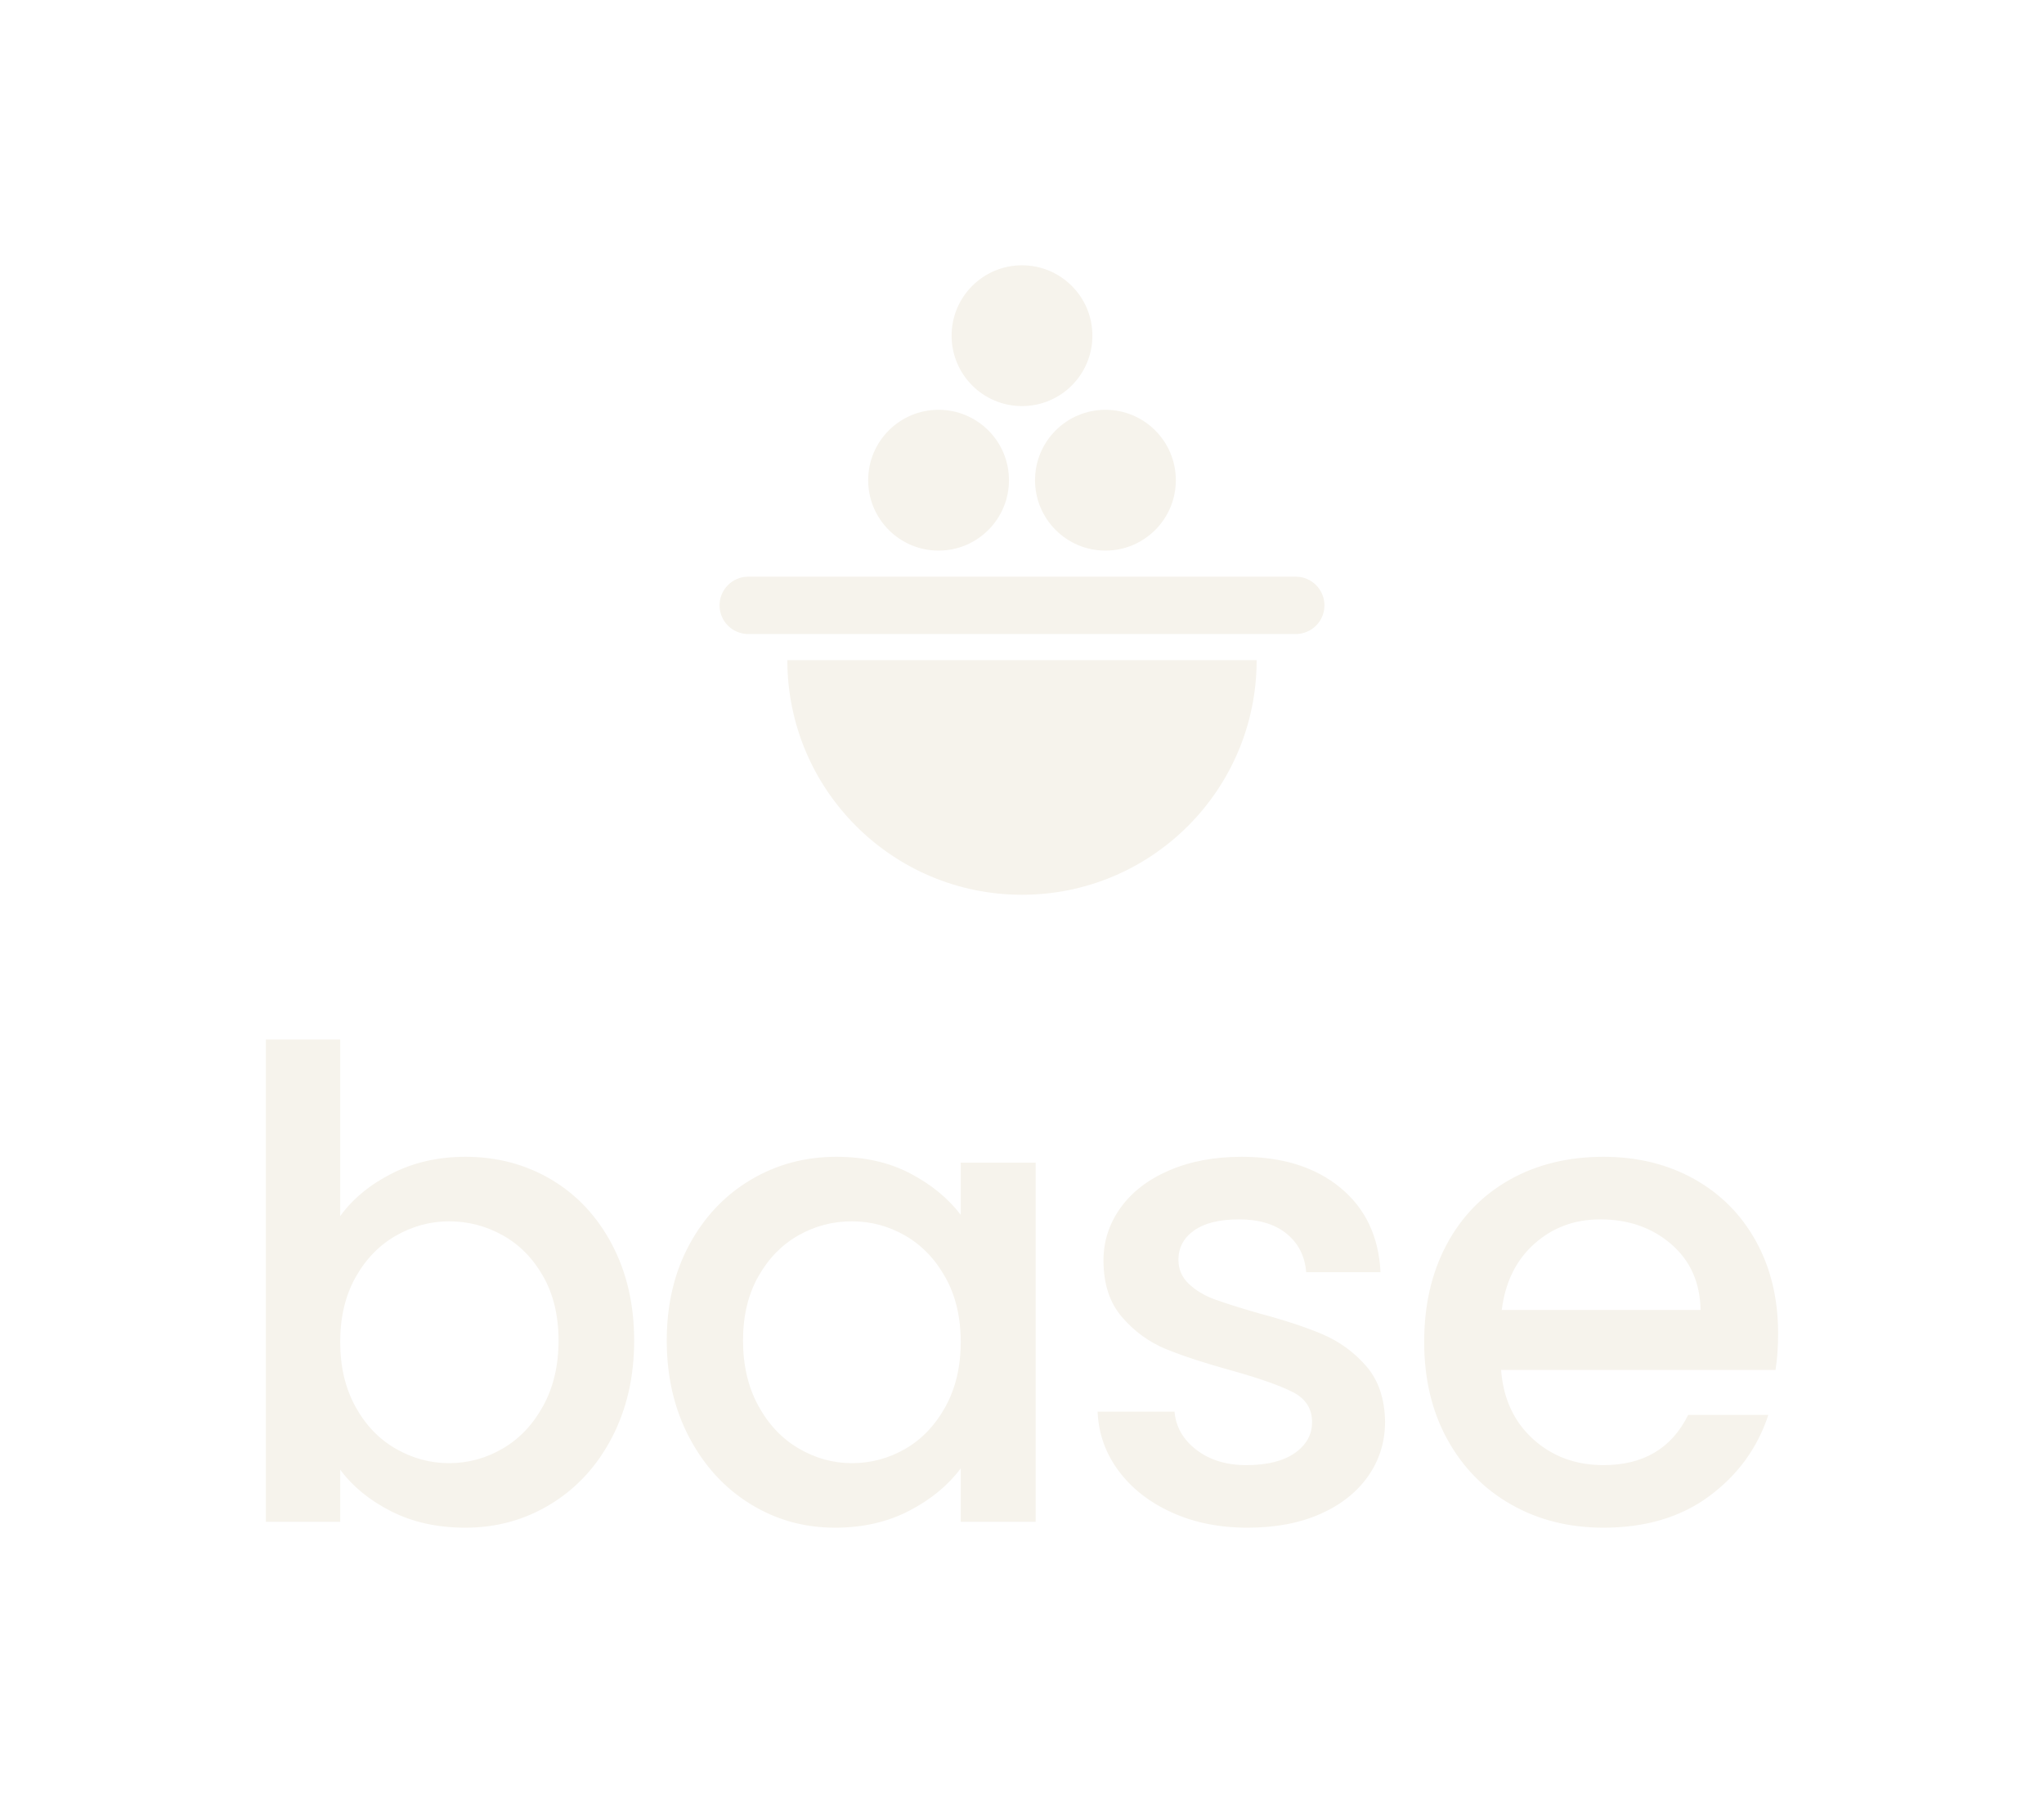
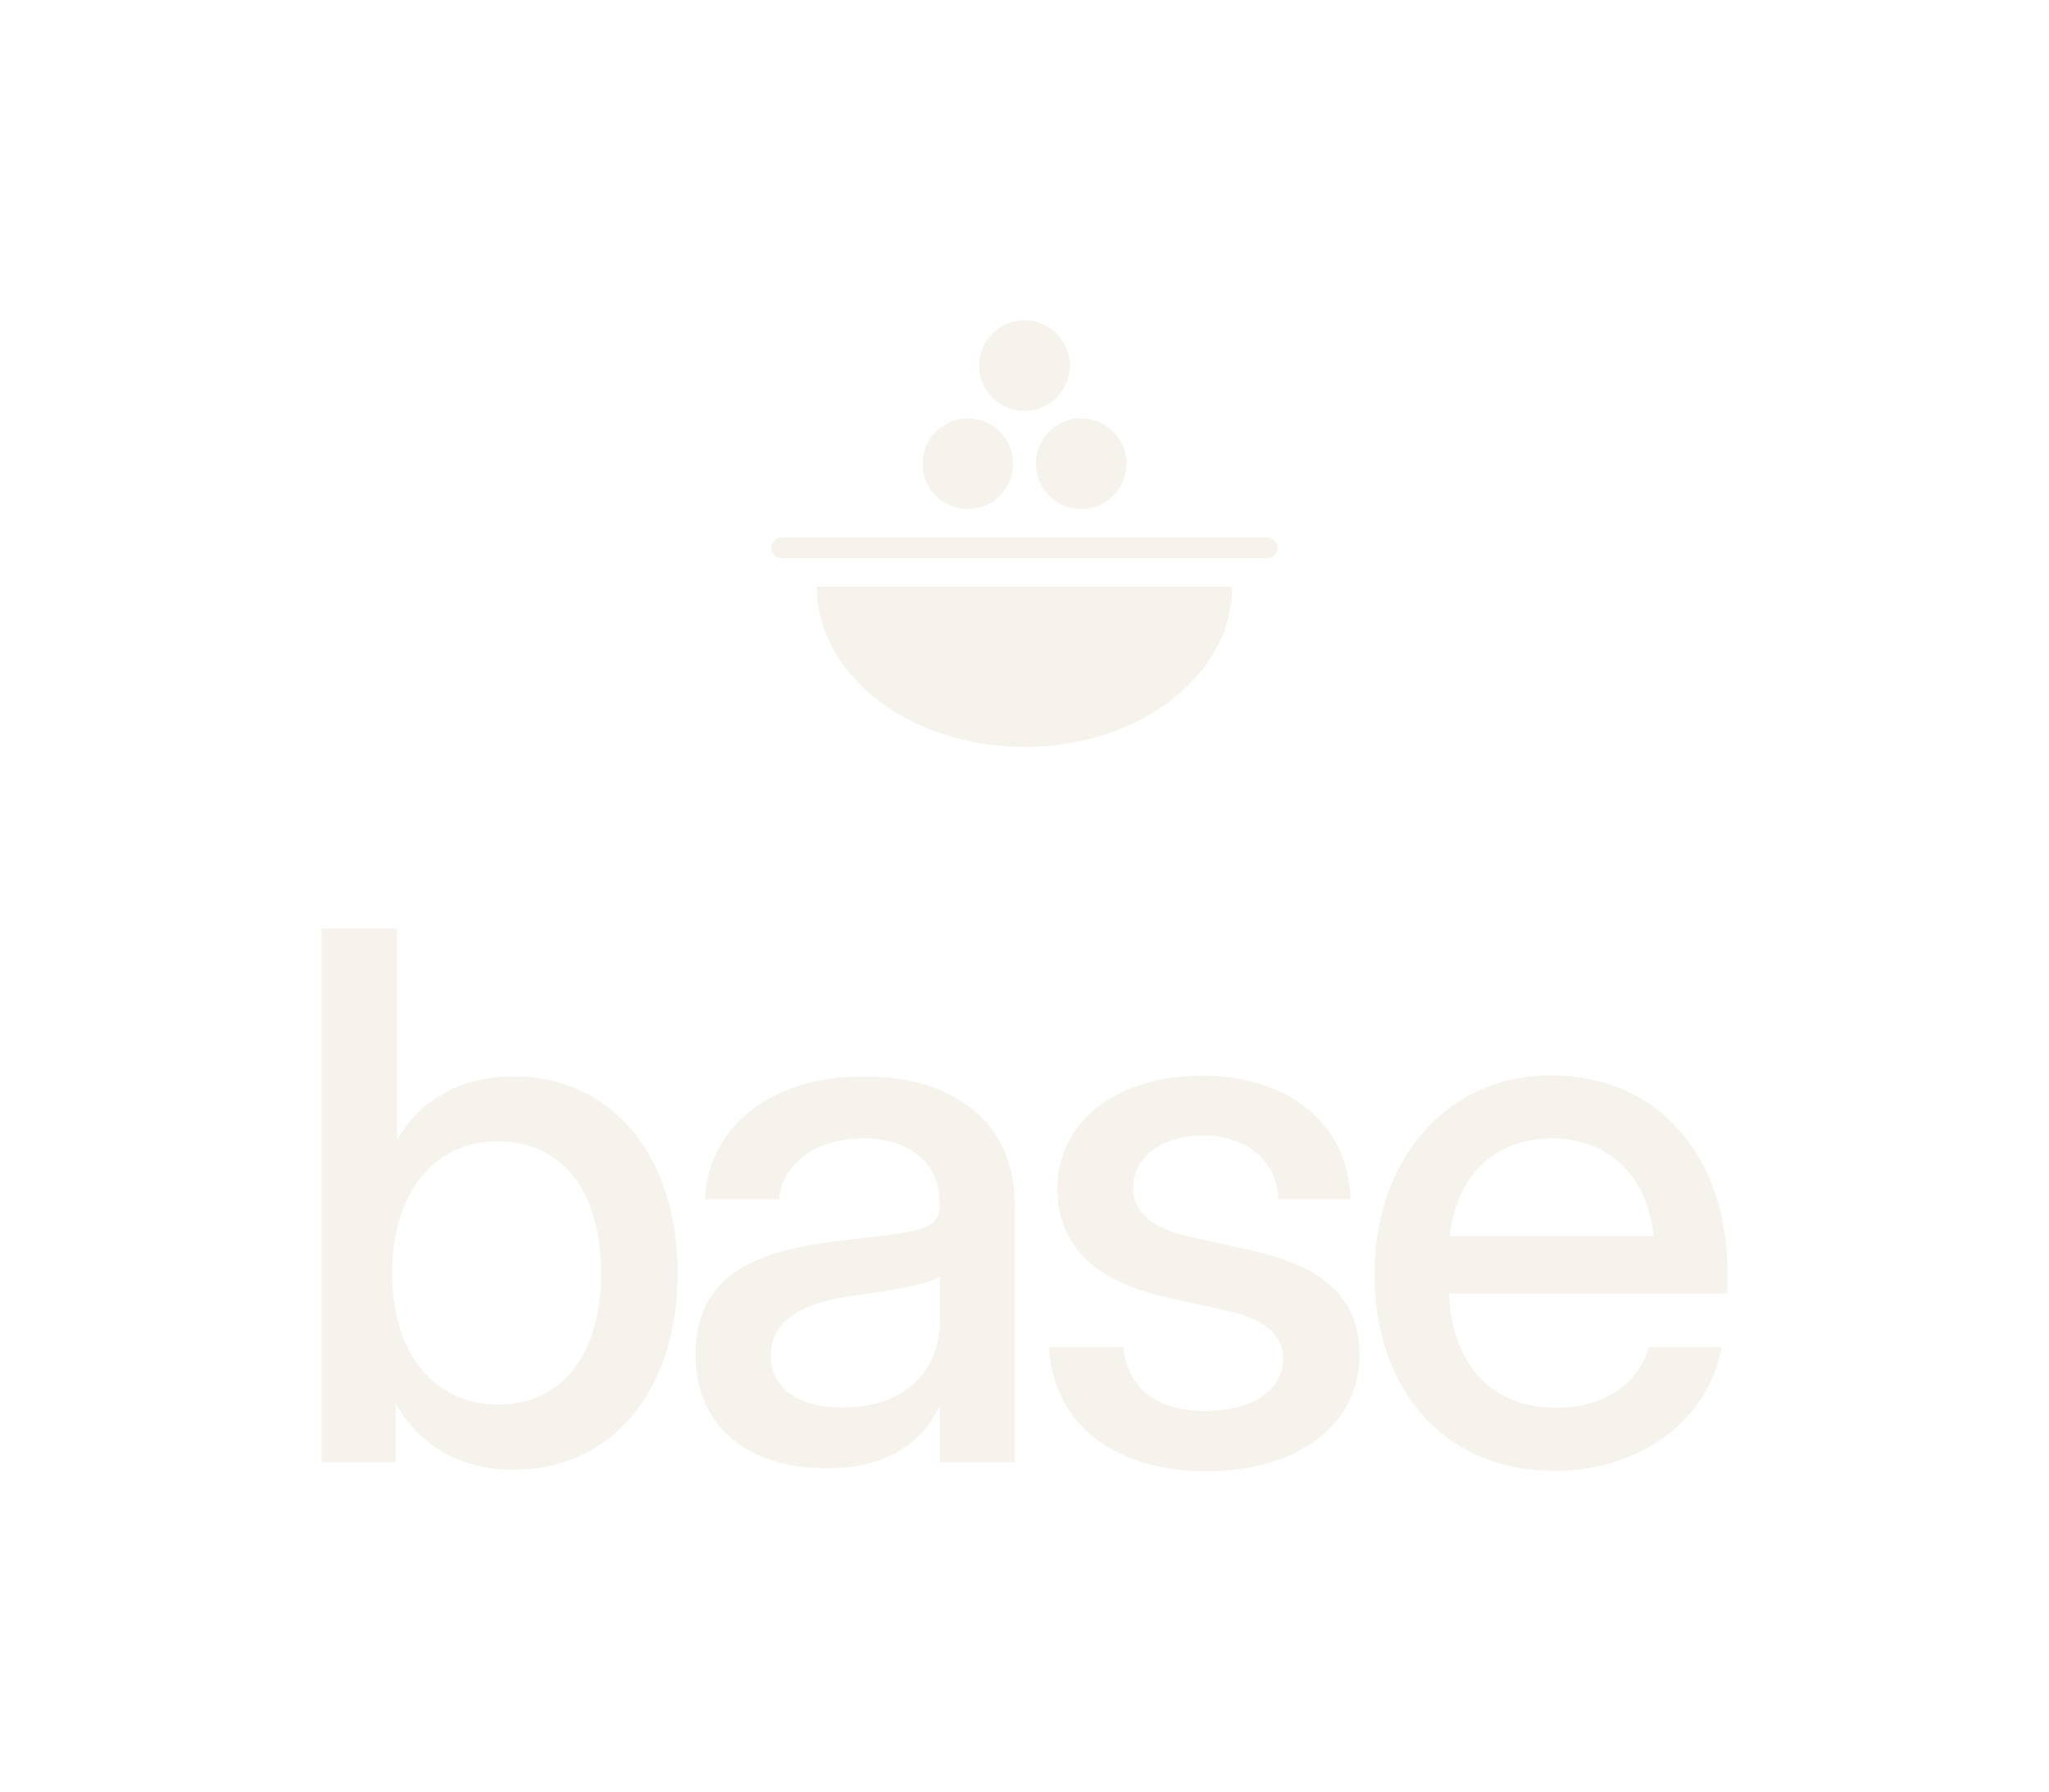
- <svg xmlns="http://www.w3.org/2000/svg" viewBox="0 0 626.80 550.14" width="627" height="550" role="img" aria-label="Base">
-   <path fill="#F6F3EC" d="M229.4 176.94L397.4 176.94C402.26 176.94 406.2 180.88 406.2 185.74L406.2 185.74C406.2 190.6 402.26 194.54 397.4 194.54L229.4 194.54C224.54 194.54 220.6 190.6 220.6 185.74L220.6 185.74C220.6 180.88 224.54 176.94 229.4 176.94ZM241.4 202.54L385.4 202.54C385.4 242.31 353.16 274.54 313.4 274.54C273.64 274.54 241.4 242.31 241.4 202.54ZM309.4 147.34C309.4 159.27 299.73 168.94 287.8 168.94C275.87 168.94 266.2 159.27 266.2 147.34C266.2 135.41 275.87 125.74 287.8 125.74C299.73 125.74 309.4 135.41 309.4 147.34ZM360.6 147.34C360.6 159.27 350.93 168.94 339 168.94C327.07 168.94 317.4 159.27 317.4 147.34C317.4 135.41 327.07 125.74 339 125.74C350.93 125.74 360.6 135.41 360.6 147.34ZM335 103C335 114.93 325.33 124.6 313.4 124.6C301.47 124.6 291.8 114.93 291.8 103C291.8 91.07 301.47 81.4 313.4 81.4C325.33 81.4 335 91.07 335 103Z" />
-   <path fill="#F6F3EC" d="M142.6 354.94C152.33 354.94 161.13 357.27 169 361.94C176.87 366.61 183.07 373.24 187.6 381.84C192.13 390.44 194.4 400.27 194.4 411.34C194.4 422.41 192.13 432.31 187.6 441.04C183.07 449.77 176.83 456.57 168.9 461.44C160.97 466.31 152.2 468.74 142.6 468.74C134.07 468.74 126.5 467.07 119.9 463.74C113.3 460.41 108.07 456.14 104.2 450.94L104.2 466.94L81.4 466.94L81.4 318.94L104.2 318.94L104.2 373.14C108.07 367.81 113.37 363.44 120.1 360.04C126.83 356.64 134.33 354.94 142.6 354.94ZM137.6 374.74C131.87 374.74 126.43 376.21 121.3 379.14C116.17 382.07 112.03 386.34 108.9 391.94C105.77 397.54 104.2 404.14 104.2 411.74C104.2 419.34 105.77 425.97 108.9 431.64C112.03 437.31 116.17 441.61 121.3 444.54C126.43 447.47 131.87 448.94 137.6 448.94C143.47 448.94 148.97 447.44 154.1 444.44C159.23 441.44 163.37 437.07 166.5 431.34C169.63 425.61 171.2 418.94 171.2 411.34C171.2 403.74 169.63 397.17 166.5 391.64C163.37 386.11 159.23 381.91 154.1 379.04C148.97 376.17 143.47 374.74 137.6 374.74ZM256.4 354.94C265.07 354.94 272.63 356.64 279.1 360.04C285.57 363.44 290.73 367.67 294.6 372.74L294.6 356.74L317.6 356.74L317.6 466.94L294.6 466.94L294.6 450.54C290.73 455.74 285.47 460.07 278.8 463.54C272.13 467.01 264.53 468.74 256 468.74C246.53 468.74 237.87 466.31 230 461.44C222.13 456.57 215.9 449.77 211.3 441.04C206.7 432.31 204.4 422.41 204.4 411.34C204.4 400.27 206.7 390.47 211.3 381.94C215.9 373.41 222.17 366.77 230.1 362.04C238.03 357.31 246.8 354.94 256.4 354.94ZM261.2 374.74C255.33 374.74 249.87 376.17 244.8 379.04C239.73 381.91 235.63 386.11 232.5 391.64C229.37 397.17 227.8 403.74 227.8 411.34C227.8 418.94 229.37 425.61 232.5 431.34C235.63 437.07 239.77 441.44 244.9 444.44C250.03 447.44 255.47 448.94 261.2 448.94C267.07 448.94 272.53 447.47 277.6 444.54C282.67 441.61 286.77 437.31 289.9 431.64C293.03 425.97 294.6 419.34 294.6 411.74C294.6 404.14 293.03 397.54 289.9 391.94C286.77 386.34 282.67 382.07 277.6 379.14C272.53 376.21 267.07 374.74 261.2 374.74ZM336.6 433.14L360.2 433.14C360.6 437.81 362.83 441.71 366.9 444.84C370.97 447.97 376.07 449.54 382.2 449.54C388.6 449.54 393.57 448.31 397.1 445.84C400.63 443.37 402.4 440.21 402.4 436.34C402.4 432.21 400.43 429.14 396.5 427.14C392.57 425.14 386.33 422.94 377.8 420.54C369.53 418.27 362.8 416.07 357.6 413.94C352.4 411.81 347.9 408.54 344.1 404.14C340.3 399.74 338.4 393.94 338.4 386.74C338.4 380.87 340.13 375.51 343.6 370.64C347.07 365.77 352.03 361.94 358.5 359.14C364.97 356.34 372.4 354.94 380.8 354.94C393.33 354.94 403.43 358.11 411.1 364.44C418.77 370.77 422.87 379.41 423.4 390.34L400.6 390.34C400.2 385.41 398.2 381.47 394.6 378.54C391 375.61 386.13 374.14 380 374.14C374 374.14 369.4 375.27 366.2 377.54C363 379.81 361.4 382.81 361.4 386.54C361.4 389.47 362.47 391.94 364.6 393.94C366.73 395.94 369.33 397.51 372.4 398.64C375.47 399.77 380 401.21 386 402.94C394 405.07 400.57 407.24 405.7 409.44C410.83 411.64 415.27 414.87 419 419.14C422.73 423.41 424.67 429.07 424.8 436.14C424.8 442.41 423.07 448.01 419.6 452.94C416.13 457.87 411.23 461.74 404.9 464.54C398.57 467.34 391.13 468.74 382.6 468.74C373.93 468.74 366.17 467.17 359.3 464.04C352.43 460.91 347 456.64 343 451.24C339 445.84 336.87 439.81 336.6 433.14ZM544.6 420.34L460.4 420.34C461.07 429.14 464.33 436.21 470.2 441.54C476.07 446.87 483.27 449.54 491.8 449.54C504.07 449.54 512.73 444.41 517.8 434.14L542.4 434.14C539.07 444.27 533.03 452.57 524.3 459.04C515.57 465.51 504.73 468.74 491.8 468.74C481.27 468.74 471.83 466.37 463.5 461.64C455.17 456.91 448.63 450.24 443.9 441.64C439.17 433.04 436.8 423.07 436.8 411.74C436.8 400.41 439.1 390.44 443.7 381.84C448.3 373.24 454.77 366.61 463.1 361.94C471.43 357.27 481 354.94 491.8 354.94C502.2 354.94 511.47 357.21 519.6 361.74C527.73 366.27 534.07 372.64 538.6 380.84C543.13 389.04 545.4 398.47 545.4 409.14C545.4 413.27 545.13 417.01 544.6 420.34ZM521.6 401.94C521.47 393.54 518.47 386.81 512.6 381.74C506.73 376.67 499.47 374.14 490.8 374.14C482.93 374.14 476.2 376.64 470.6 381.64C465 386.64 461.67 393.41 460.6 401.94Z" />
+ <svg xmlns="http://www.w3.org/2000/svg" viewBox="0 0 557.77 488.33" width="558" height="488" role="img" aria-label="Base">
+   <path fill="#F6F3EC" d="M212.75 146.47L345.02 146.47C346.58 146.47 347.85 147.74 347.85 149.3L347.85 149.3C347.85 150.87 346.58 152.14 345.02 152.14L212.75 152.14C211.18 152.14 209.91 150.87 209.91 149.3L209.91 149.3C209.91 147.74 211.18 146.47 212.75 146.47ZM222.27 159.86L335.5 159.86C335.5 184.02 310.15 203.6 278.88 203.6C247.61 203.6 222.27 184.02 222.27 159.86ZM275.79 126.4C275.79 133.22 270.26 138.75 263.44 138.75C256.62 138.75 251.09 133.22 251.09 126.4C251.09 119.58 256.62 114.05 263.44 114.05C270.26 114.05 275.79 119.58 275.79 126.4ZM306.68 126.4C306.68 133.22 301.15 138.75 294.32 138.75C287.5 138.75 281.97 133.22 281.97 126.4C281.97 119.58 287.5 114.05 294.32 114.05C301.15 114.05 306.68 119.58 306.68 126.4ZM291.24 99.66C291.24 106.48 285.7 112.01 278.88 112.01C272.06 112.01 266.53 106.48 266.53 99.66C266.53 92.84 272.06 87.3 278.88 87.3C285.7 87.3 291.24 92.84 291.24 99.66Z" />
+   <path fill="#F6F3EC" d="M139.65 400.64C166.5 400.64 184.38 378.96 184.38 347.02C184.38 315.19 166.41 293.41 139.75 293.41C126.37 293.41 114.75 298.98 108.11 310.4L107.91 310.4L107.91 253.08L87.3 253.08L87.3 398.58L107.52 398.58L107.52 382.86L107.71 382.86C114.65 394.87 126.17 400.64 139.65 400.64ZM135.45 382.86C117.87 382.86 106.54 368.7 106.54 347.02C106.54 325.34 117.87 311.08 135.45 311.08C152.05 311.08 163.48 323.68 163.48 347.02C163.48 370.26 152.05 382.86 135.45 382.86ZM224.98 400.24C242.76 400.24 251.16 392.24 255.45 383.94L255.84 383.94L255.84 398.58L276.16 398.58L276.16 327.88C276.16 306.89 260.63 293.41 235.24 293.41C209.46 293.41 192.76 307.28 191.78 326.91L212 326.91C212.78 317.43 221.76 310.3 234.95 310.3C248.03 310.3 255.75 317.53 255.75 327.49L255.75 328.37C255.75 335.89 249.3 335.69 229.96 338.04C208.97 340.48 189.24 345.56 189.24 369.09C189.24 389.7 204.48 400.24 224.98 400.24ZM229.18 383.64C217.17 383.64 209.75 378.37 209.75 369.48C209.75 359.03 219.91 355.03 231.14 353.37C242.07 351.81 253.01 350.15 255.84 347.9L255.84 360.01C255.84 372.71 247.35 383.64 229.18 383.64ZM328.58 401.03C352.61 401.03 370.18 388.92 370.18 369.29C370.18 354.35 361 345.36 340.89 340.87L323.31 336.96C314.03 334.82 308.46 330.62 308.46 323.68C308.46 315.77 315.89 309.52 327.61 309.52C339.81 309.52 347.82 316.85 348.02 326.91L367.74 326.91C367.16 306.1 350.55 293.21 327.31 293.21C303.68 293.21 287.86 305.81 287.86 324.07C287.86 339.41 298.02 349.27 317.45 353.57L334.54 357.37C343.43 359.33 349.38 363.43 349.38 370.46C349.38 378.66 341.28 384.62 328.19 384.62C314.81 384.62 307 378.37 305.83 367.24L285.52 367.24C286.98 389.6 304.95 401.03 328.58 401.03ZM423.39 400.93C446.73 400.93 465.09 387.16 468.9 367.24L449.07 367.24C446.14 377 437.16 383.74 423.68 383.74C405.62 383.74 395.27 371.14 394.58 352.59L470.46 352.59L470.46 347.02C470.46 315.19 451.52 293.12 422.32 293.12C394.19 293.12 374.27 315.77 374.27 347.22C374.27 378.37 392.82 400.93 423.39 400.93ZM394.78 336.96C396.54 320.56 406.98 310.3 422.51 310.3C438.14 310.3 448.68 320.56 450.34 336.96Z" />
</svg>
